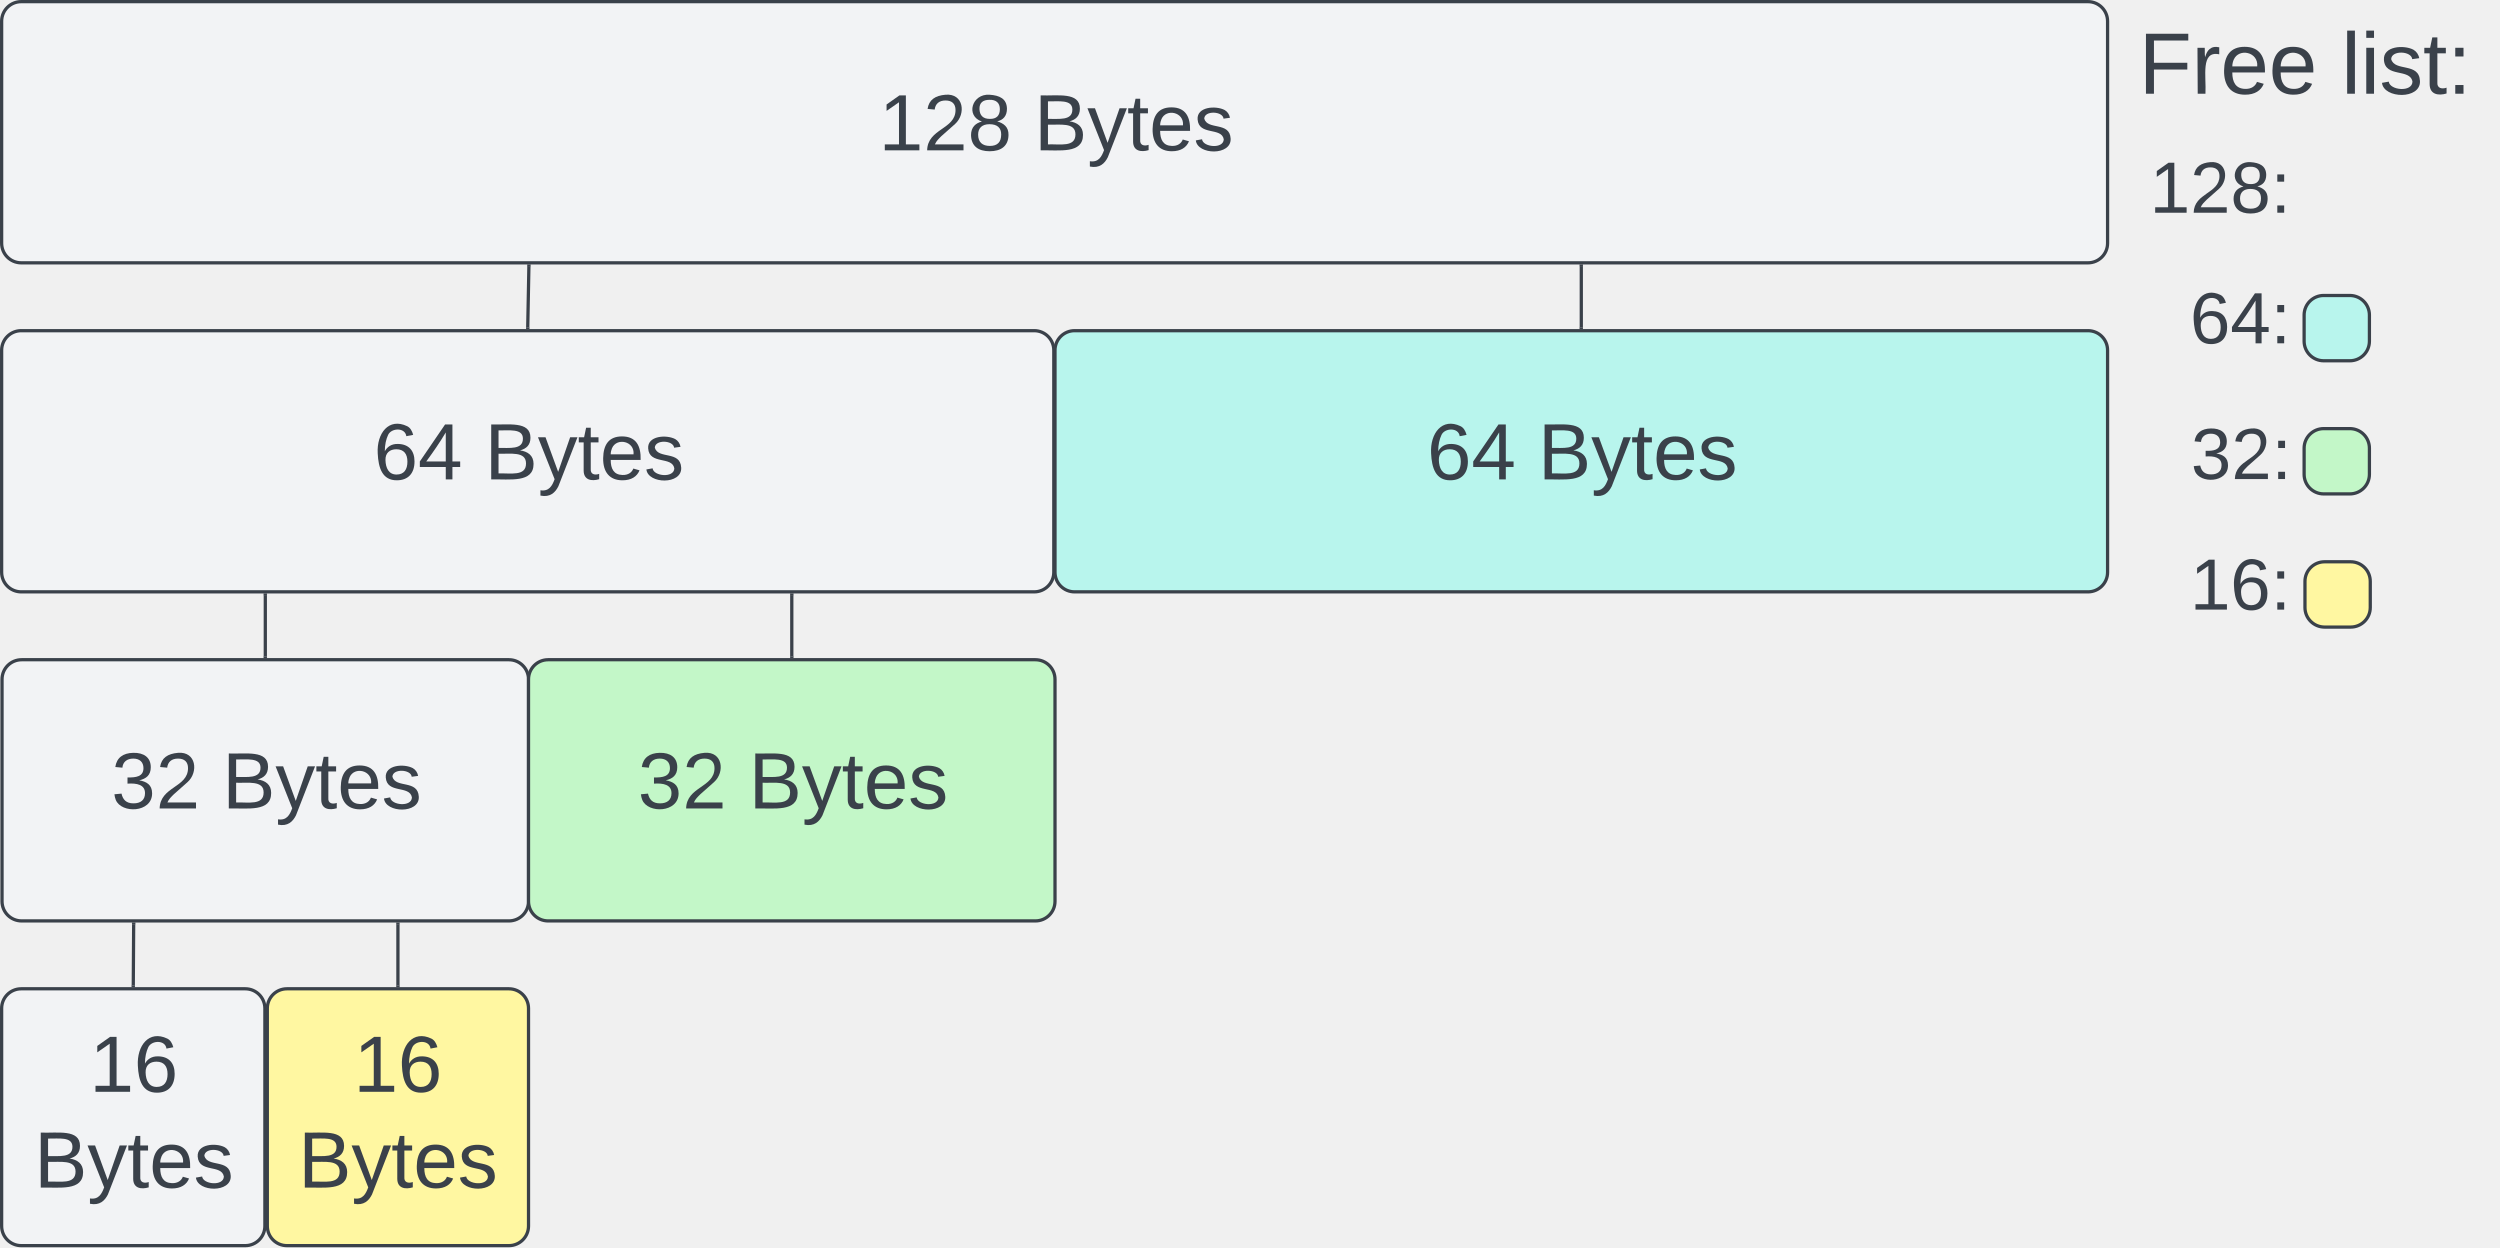
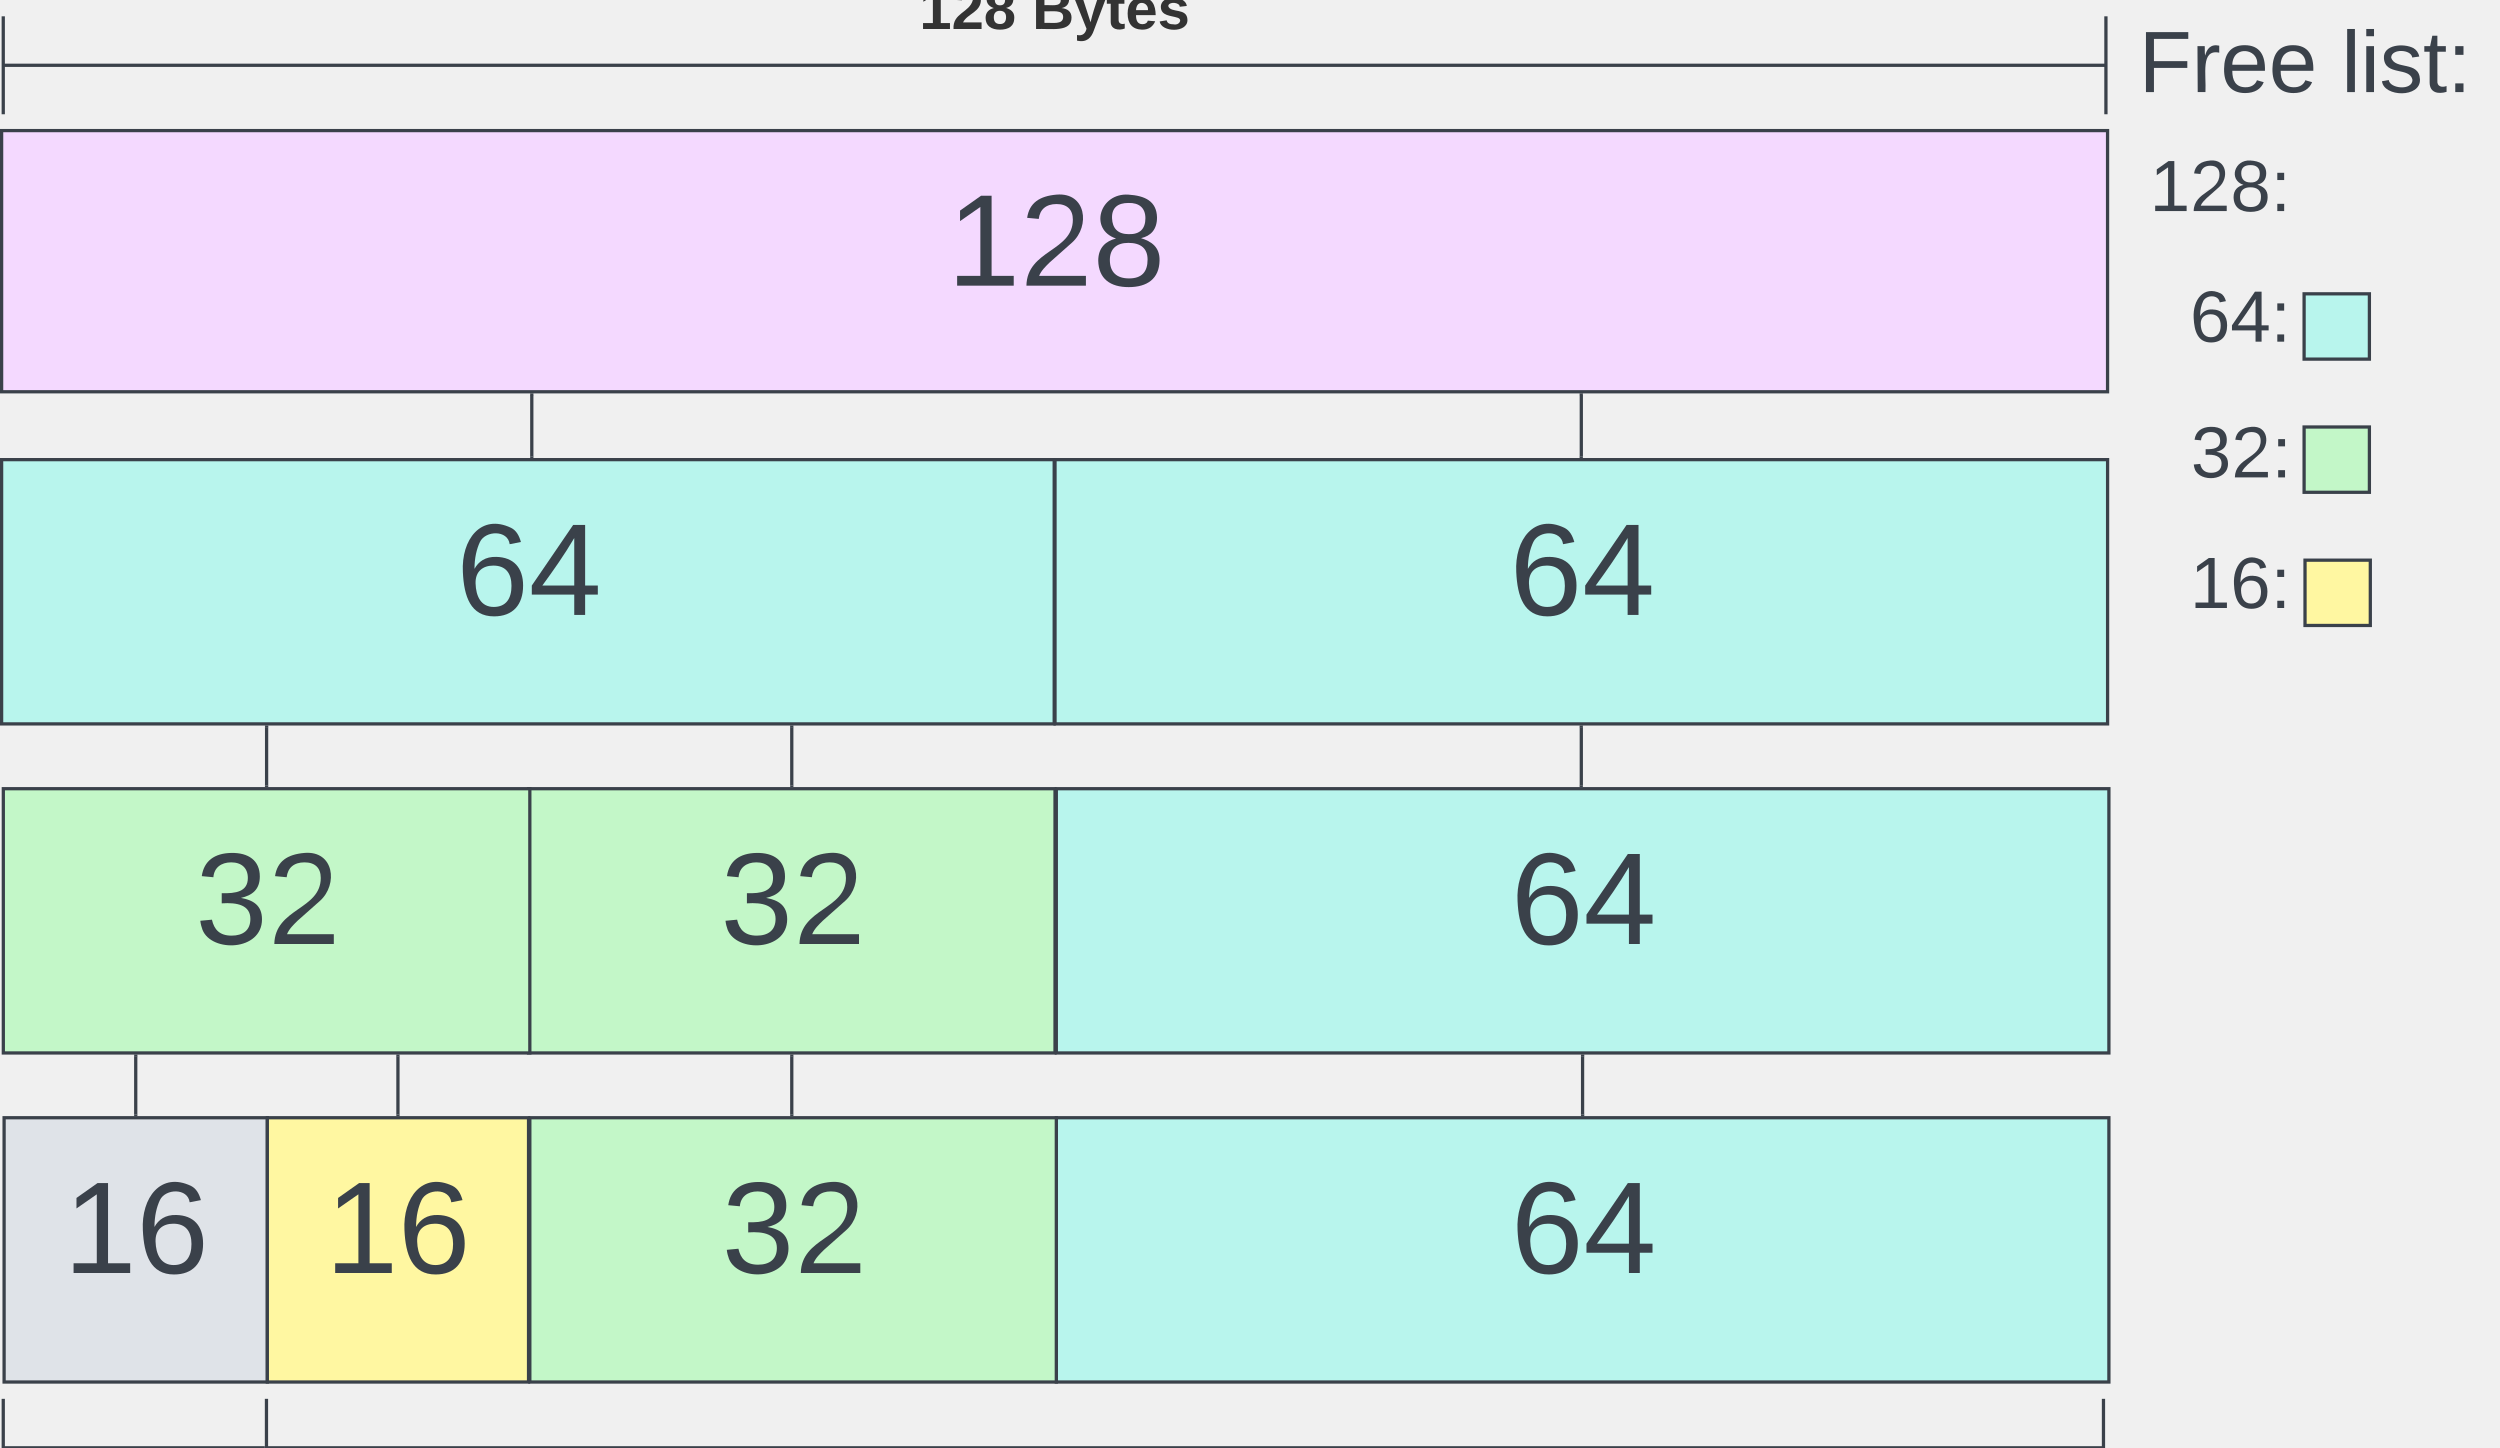
- <svg xmlns="http://www.w3.org/2000/svg" xmlns:ns1="lucid" xmlns:xlink="http://www.w3.org/1999/xlink" width="765.74" height="382.03">
-   <g transform="translate(-1612.098 -584.0669)" ns1:page-tab-id="0_0">
-     <path d="M2257.64 590.57a6 6 0 0 1 6-6h108.2a6 6 0 0 1 6 6v28a6 6 0 0 1-6 6h-108.2a6 6 0 0 1-6-6z" stroke="#000" stroke-opacity="0" fill="#fff" fill-opacity="0" />
-     <use xlink:href="#a" transform="matrix(1,0,0,1,2262.638,589.5669) translate(4.537037 23.20833)" />
-     <use xlink:href="#b" transform="matrix(1,0,0,1,2262.638,589.5669) translate(66.61111 23.20833)" />
-     <path d="M2257.76 670.57a6 6 0 0 1 6-6h48.08a6 6 0 0 1 6 6v28a6 6 0 0 1-6 6h-48.08a6 6 0 0 1-6-6z" stroke="#000" stroke-opacity="0" fill="#fff" fill-opacity="0" />
-     <use xlink:href="#c" transform="matrix(1,0,0,1,2262.765,669.5669) translate(20.1358 19.65278)" />
-     <path d="M2258.03 712.14a6 6 0 0 1 6-6h48.08a6 6 0 0 1 6 6v28a6 6 0 0 1-6 6h-48.07a6 6 0 0 1-6-6z" stroke="#000" stroke-opacity="0" fill="#fff" fill-opacity="0" />
-     <use xlink:href="#d" transform="matrix(1,0,0,1,2263.035,711.1417) translate(20.1358 19.65278)" />
-     <path d="M2257.76 752.14a6 6 0 0 1 6-6h48.08a6 6 0 0 1 6 6v28a6 6 0 0 1-6 6h-48.08a6 6 0 0 1-6-6z" stroke="#000" stroke-opacity="0" fill="#fff" fill-opacity="0" />
-     <use xlink:href="#e" transform="matrix(1,0,0,1,2262.765,751.1417) translate(20.1358 19.65278)" />
-     <path d="M2317.84 680.57a6 6 0 0 1 6-6h8a6 6 0 0 1 6 6v8a6 6 0 0 1-6 6h-8a6 6 0 0 1-6-6z" stroke="#3a414a" fill="#b8f5ed" />
-     <path d="M2317.84 721.35a6 6 0 0 1 6-6h8a6 6 0 0 1 6 6v8a6 6 0 0 1-6 6h-8a6 6 0 0 1-6-6z" stroke="#3a414a" fill="#c3f7c8" />
-     <path d="M2318.1 762.14a6 6 0 0 1 6-6h8a6 6 0 0 1 6 6v8a6 6 0 0 1-6 6h-8a6 6 0 0 1-6-6z" stroke="#3a414a" fill="#fff7a1" />
-     <path d="M2257.76 630.57a6 6 0 0 1 6-6h48.08a6 6 0 0 1 6 6v28a6 6 0 0 1-6 6h-48.08a6 6 0 0 1-6-6z" stroke="#000" stroke-opacity="0" fill="#fff" fill-opacity="0" />
-     <use xlink:href="#f" transform="matrix(1,0,0,1,2262.765,629.5669) translate(7.790123 19.65278)" />
-     <path d="M1612.72 792.14a6 6 0 0 1 6-6h149.26a6 6 0 0 1 6 6v68a6 6 0 0 1-6 6h-149.26a6 6 0 0 1-6-6z" stroke="#3a414a" fill="#f2f3f5" />
-     <use xlink:href="#g" transform="matrix(1,0,0,1,1624.725,798.1417) translate(21.46914 33.55556)" />
-     <use xlink:href="#h" transform="matrix(1,0,0,1,1624.725,798.1417) translate(55.41975 33.55556)" />
-     <path d="M1612.6 892.93a6 6 0 0 1 6-6h68.63a6 6 0 0 1 6 6v66.67a6 6 0 0 1-6 6h-68.63a6 6 0 0 1-6-6z" stroke="#3a414a" fill="#f2f3f5" />
-     <use xlink:href="#i" transform="matrix(1,0,0,1,1624.598,898.9291) translate(14.91975 19.55556)" />
-     <use xlink:href="#h" transform="matrix(1,0,0,1,1624.598,898.9291) translate(-2.055556 48.88889)" />
-     <path d="M1693.98 892.93a6 6 0 0 1 6-6h68a6 6 0 0 1 6 6v66.67a6 6 0 0 1-6 6h-68a6 6 0 0 1-6-6z" stroke="#3a414a" fill="#fff7a1" />
-     <use xlink:href="#i" transform="matrix(1,0,0,1,1705.985,898.9291) translate(14.41975 19.55556)" />
-     <use xlink:href="#h" transform="matrix(1,0,0,1,1705.985,898.9291) translate(-2.555556 48.88889)" />
-     <path d="M1612.6 691.35a6 6 0 0 1 6-6h310.27a6 6 0 0 1 6 6v68a6 6 0 0 1-6 6H1618.6a6 6 0 0 1-6-6z" stroke="#3a414a" fill="#f2f3f5" />
-     <use xlink:href="#j" transform="matrix(1,0,0,1,1624.598,697.3543) translate(101.9691 33.55556)" />
-     <use xlink:href="#h" transform="matrix(1,0,0,1,1624.598,697.3543) translate(135.9198 33.55556)" />
-     <path d="M1612.6 590.57a6 6 0 0 1 6-6h633.04a6 6 0 0 1 6 6v68a6 6 0 0 1-6 6H1618.6a6 6 0 0 1-6-6z" stroke="#3a414a" fill="#f2f3f5" />
-     <use xlink:href="#k" transform="matrix(1,0,0,1,1624.598,596.5669) translate(256.679 33.55556)" />
-     <use xlink:href="#h" transform="matrix(1,0,0,1,1624.598,596.5669) translate(304.2099 33.55556)" />
-     <path d="M1653.04 867.14l-.12 18.8" stroke="#3a414a" fill="none" />
-     <path d="M1653.54 867.16h-1v-.52h1zM1653.42 885.92v.5h-1v-.5z" stroke="#3a414a" stroke-width=".05" fill="#3a414a" />
-     <path d="M1733.98 867.14v18.8" stroke="#3a414a" fill="none" />
-     <path d="M1734.48 867.15h-1v-.5h1zM1734.48 886.43h-1v-.5h1z" stroke="#3a414a" stroke-width=".05" fill="#3a414a" />
-     <path d="M1693.36 766.35v18.8" stroke="#3a414a" fill="none" />
-     <path d="M1693.86 766.37h-1v-.52h1zM1693.86 785.64h-1v-.5h1z" stroke="#3a414a" stroke-width=".05" fill="#3a414a" />
-     <path d="M1854.62 766.35v18.8" stroke="#3a414a" fill="none" />
-     <path d="M1855.12 766.37h-1v-.52h1zM1855.12 785.64h-1v-.5h1z" stroke="#3a414a" stroke-width=".05" fill="#3a414a" />
-     <path d="M1774.1 665.57l-.36 18.78" stroke="#3a414a" fill="none" />
-     <path d="M1774.6 665.6l-1-.03v-.5h1zM1774.24 684.35v.5h-1v-.52z" stroke="#3a414a" stroke-width=".05" fill="#3a414a" />
-     <path d="M2096.44 665.57v18.78" stroke="#3a414a" fill="none" />
-     <path d="M2096.94 665.58h-1v-.5h1zM2096.94 684.85h-1v-.5h1z" stroke="#3a414a" stroke-width=".05" fill="#3a414a" />
-     <path d="M1773.98 792.14a6 6 0 0 1 6-6h149.26a6 6 0 0 1 6 6v68a6 6 0 0 1-6 6h-149.26a6 6 0 0 1-6-6z" stroke="#3a414a" fill="#c3f7c8" />
+ <svg xmlns="http://www.w3.org/2000/svg" xmlns:ns1="lucid" xmlns:xlink="http://www.w3.org/1999/xlink" width="765.74" height="443.46">
+   <g transform="translate(988.2166 20.15748)" ns1:page-tab-id="0_0">
+     <path d="M-342.68-20.16h120.2v40h-120.2z" stroke="#000" stroke-opacity="0" fill="#fff" fill-opacity="0" />
+     <use xlink:href="#a" transform="matrix(1,0,0,1,-337.6772,-15.15748) translate(4.537037 23.20833)" />
+     <use xlink:href="#b" transform="matrix(1,0,0,1,-337.6772,-15.15748) translate(66.61111 23.20833)" />
+     <path d="M-342.55 59.84h60.07v40h-60.07z" stroke="#000" stroke-opacity="0" fill="#fff" fill-opacity="0" />
+     <use xlink:href="#c" transform="matrix(1,0,0,1,-337.5501,64.84252) translate(20.1358 19.65278)" />
+     <path d="M-342.28 101.42h60.07v40h-60.08z" stroke="#000" stroke-opacity="0" fill="#fff" fill-opacity="0" />
+     <use xlink:href="#d" transform="matrix(1,0,0,1,-337.2799,106.4173) translate(20.1358 19.65278)" />
+     <path d="M-342.55 141.42h60.07v40h-60.07z" stroke="#000" stroke-opacity="0" fill="#fff" fill-opacity="0" />
+     <use xlink:href="#e" transform="matrix(1,0,0,1,-337.5501,146.4173) translate(20.1358 19.65278)" />
+     <path d="M-282.48 69.84h20v20h-20z" stroke="#3a414a" fill="#b8f5ed" />
+     <path d="M-282.48 110.63h20v20h-20z" stroke="#3a414a" fill="#c3f7c8" />
+     <path d="M-282.2 151.42h20v20h-20z" stroke="#3a414a" fill="#fff7a1" />
+     <path d="M-342.55 19.84h60.07v40h-60.07z" stroke="#000" stroke-opacity="0" fill="#fff" fill-opacity="0" />
+     <use xlink:href="#f" transform="matrix(1,0,0,1,-337.5501,24.84252) translate(7.790123 19.65278)" />
+     <path d="M-986.96 322.2h80.63v80.95h-80.63z" stroke="#3a414a" fill="#dfe3e8" />
+     <use xlink:href="#g" transform="matrix(1,0,0,1,-974.9594,334.2047) translate(6.277778 35.5625)" />
+     <path d="M-906.33 322.2h80v80.95h-80z" stroke="#3a414a" fill="#fff7a1" />
+     <use xlink:href="#h" transform="matrix(1,0,0,1,-894.3295,334.2047) translate(5.777778 35.5625)" />
+     <path d="M-987.72 19.84h645.04v80h-645.04z" stroke="#3a414a" fill="#f4d9ff" />
+     <use xlink:href="#i" transform="matrix(1,0,0,1,-975.7166,31.84252) translate(277.6667 35.5)" />
+     <path d="M-826.33 221.42h161.26v80.94h-161.26z" stroke="#3a414a" fill="#c3f7c8" />
+     <use xlink:href="#j" transform="matrix(1,0,0,1,-814.3295,233.4173) translate(46.77778 35.5625)" />
+     <path d="M-665.07 120.63h322.4v80.94h-322.4z" stroke="#3a414a" fill="#b8f5ed" />
+     <use xlink:href="#k" transform="matrix(1,0,0,1,-653.0696,132.6299) translate(127.2778 35.5625)" />
+     <path d="M-987.72 120.63h322.4v80.94h-322.4z" stroke="#3a414a" fill="#b8f5ed" />
+     <use xlink:href="#k" transform="matrix(1,0,0,1,-975.7164,132.6299) translate(127.2778 35.5625)" />
+     <path d="M-664.67 221.42h322.4v80.94h-322.4z" stroke="#3a414a" fill="#b8f5ed" />
+     <use xlink:href="#k" transform="matrix(1,0,0,1,-652.6723,233.4173) translate(127.2778 35.5625)" />
+     <path d="M-664.67 322.2h322.4v80.95h-322.4z" stroke="#3a414a" fill="#b8f5ed" />
+     <use xlink:href="#k" transform="matrix(1,0,0,1,-652.6723,334.2047) translate(127.2778 35.5625)" />
+     <path d="M-825.93 322.2h161.26v80.95h-161.26z" stroke="#3a414a" fill="#c3f7c8" />
+     <use xlink:href="#j" transform="matrix(1,0,0,1,-813.9322,334.2047) translate(46.77778 35.5625)" />
+     <path d="M-987.2 221.42h161.27v80.94H-987.2z" stroke="#3a414a" fill="#c3f7c8" />
+     <use xlink:href="#j" transform="matrix(1,0,0,1,-975.192,233.4173) translate(46.77778 35.5625)" />
+     <path d="M-825.33 119.63v-18.8" stroke="#3a414a" fill="none" />
+     <path d="M-824.86 120.13h-.95v-.5h.94zM-824.86 100.86h-.95v-.52h.94z" stroke="#3a414a" stroke-width=".05" fill="#3a414a" />
+     <path d="M-503.87 119.63v-18.8" stroke="#3a414a" fill="none" />
+     <path d="M-503.4 120.13h-.95v-.5h.95zM-503.4 100.86h-.95v-.52h.95z" stroke="#3a414a" stroke-width=".05" fill="#3a414a" />
+     <path d="M-503.87 202.57v17.85" stroke="#3a414a" fill="none" />
+     <path d="M-503.4 202.6h-.95v-.53h.95zM-503.4 220.92h-.95v-.52h.95z" stroke="#3a414a" stroke-width=".05" fill="#3a414a" />
+     <path d="M-503.48 303.36v17.84" stroke="#3a414a" fill="none" />
+     <path d="M-503 303.38h-.95v-.52h.95zM-503 321.7h-.95v-.5h.95z" stroke="#3a414a" stroke-width=".05" fill="#3a414a" />
+     <path d="M-745.7 220.42v-17.85" stroke="#3a414a" fill="none" />
+     <path d="M-745.23 220.92h-.94v-.5h.94zM-745.24 202.6h-.95v-.53h.96z" stroke="#3a414a" stroke-width=".05" fill="#3a414a" />
+     <path d="M-906.56 220.42v-17.85" stroke="#3a414a" fill="none" />
+     <path d="M-906.1 220.92h-.94v-.5h.95zM-906.08 202.6h-.95v-.53h.95z" stroke="#3a414a" stroke-width=".05" fill="#3a414a" />
+     <path d="M-745.7 303.36v17.84" stroke="#3a414a" fill="none" />
+     <path d="M-745.23 303.38h-.94v-.52h.94zM-745.22 321.7h-.95v-.5h.95z" stroke="#3a414a" stroke-width=".05" fill="#3a414a" />
+     <path d="M-866.33 321.2v-8.9-8.94" stroke="#3a414a" fill="none" />
+     <path d="M-865.85 321.7h-.95v-.5h.95zM-865.86 303.38h-.95v-.52h.94z" stroke="#3a414a" stroke-width=".05" fill="#3a414a" />
+     <path d="M-946.64 321.2v-8.9-8.94" stroke="#3a414a" fill="none" />
+     <path d="M-946.17 321.7h-.95v-.5h.95zM-946.16 303.38h-.95v-.52h.94z" stroke="#3a414a" stroke-width=".05" fill="#3a414a" />
+     <path d="M-987.72-.16h645.04M-987.22-15.16v30M-343.18 14.84v-30" stroke="#3a414a" fill="none" />
+     <use xlink:href="#l" transform="matrix(1,0,0,1,-706.629,-25.49081) translate(0 14.22222)" />
+     <use xlink:href="#m" transform="matrix(1,0,0,1,-706.629,-25.49081) translate(34.5679 14.22222)" />
+     <path d="M-907.1 423.3h563.67M-906.6 408.3v30M-343.93 438.3v-30" stroke="#3a414a" fill="none" />
+     <use xlink:href="#n" transform="matrix(1,0,0,1,-674.0753,427.3071) translate(0 14.22222)" />
+     <use xlink:href="#o" transform="matrix(1,0,0,1,-674.0753,427.3071) translate(41.4321 14.22222)" />
+     <path d="M-987.72 423.3h80.13M-987.22 408.3v30M-907.6 423.3h.5" stroke="#3a414a" fill="none" />
    <g>
-       <use xlink:href="#g" transform="matrix(1,0,0,1,1785.985,798.1417) translate(21.46914 33.55556)" />
-       <use xlink:href="#h" transform="matrix(1,0,0,1,1785.985,798.1417) translate(55.41975 33.55556)" />
-     </g>
-     <path d="M1935.24 691.35a6 6 0 0 1 6-6h310.4a6 6 0 0 1 6 6v68a6 6 0 0 1-6 6h-310.4a6 6 0 0 1-6-6z" stroke="#3a414a" fill="#b8f5ed" />
-     <g>
-       <use xlink:href="#j" transform="matrix(1,0,0,1,1947.245,697.3543) translate(101.9691 33.55556)" />
-       <use xlink:href="#h" transform="matrix(1,0,0,1,1947.245,697.3543) translate(135.9198 33.55556)" />
+       <use xlink:href="#p" transform="matrix(1,0,0,1,-986.2905,427.3071) translate(0 14.22222)" />
    </g>
    <defs>
-       <path fill="#3a414a" d="M63-220v92h138v28H63V0H30v-248h175v28H63" id="l" />
-       <path fill="#3a414a" d="M114-163C36-179 61-72 57 0H25l-1-190h30c1 12-1 29 2 39 6-27 23-49 58-41v29" id="m" />
-       <path fill="#3a414a" d="M100-194c63 0 86 42 84 106H49c0 40 14 67 53 68 26 1 43-12 49-29l28 8c-11 28-37 45-77 45C44 4 14-33 15-96c1-61 26-98 85-98zm52 81c6-60-76-77-97-28-3 7-6 17-6 28h103" id="n" />
+       <path fill="#3a414a" d="M63-220v92h138v28H63V0H30v-248h175v28H63" id="q" />
+       <path fill="#3a414a" d="M114-163C36-179 61-72 57 0H25l-1-190h30c1 12-1 29 2 39 6-27 23-49 58-41v29" id="r" />
+       <path fill="#3a414a" d="M100-194c63 0 86 42 84 106H49c0 40 14 67 53 68 26 1 43-12 49-29l28 8c-11 28-37 45-77 45C44 4 14-33 15-96c1-61 26-98 85-98zm52 81c6-60-76-77-97-28-3 7-6 17-6 28h103" id="s" />
      <g id="a">
-         <use transform="matrix(0.07407407,0,0,0.07407407,0,0)" xlink:href="#l" />
-         <use transform="matrix(0.07407407,0,0,0.07407407,16.22222,0)" xlink:href="#m" />
-         <use transform="matrix(0.07407407,0,0,0.07407407,25.03704,0)" xlink:href="#n" />
-         <use transform="matrix(0.07407407,0,0,0.07407407,39.85185,0)" xlink:href="#n" />
+         <use transform="matrix(0.07407407,0,0,0.07407407,0,0)" xlink:href="#q" />
+         <use transform="matrix(0.07407407,0,0,0.07407407,16.22222,0)" xlink:href="#r" />
+         <use transform="matrix(0.07407407,0,0,0.07407407,25.03704,0)" xlink:href="#s" />
+         <use transform="matrix(0.07407407,0,0,0.07407407,39.85185,0)" xlink:href="#s" />
      </g>
-       <path fill="#3a414a" d="M24 0v-261h32V0H24" id="o" />
-       <path fill="#3a414a" d="M24-231v-30h32v30H24zM24 0v-190h32V0H24" id="p" />
-       <path fill="#3a414a" d="M135-143c-3-34-86-38-87 0 15 53 115 12 119 90S17 21 10-45l28-5c4 36 97 45 98 0-10-56-113-15-118-90-4-57 82-63 122-42 12 7 21 19 24 35" id="q" />
-       <path fill="#3a414a" d="M59-47c-2 24 18 29 38 22v24C64 9 27 4 27-40v-127H5v-23h24l9-43h21v43h35v23H59v120" id="r" />
-       <path fill="#3a414a" d="M33-154v-36h34v36H33zM33 0v-36h34V0H33" id="s" />
+       <path fill="#3a414a" d="M24 0v-261h32V0H24" id="t" />
+       <path fill="#3a414a" d="M24-231v-30h32v30H24zM24 0v-190h32V0H24" id="u" />
+       <path fill="#3a414a" d="M135-143c-3-34-86-38-87 0 15 53 115 12 119 90S17 21 10-45l28-5c4 36 97 45 98 0-10-56-113-15-118-90-4-57 82-63 122-42 12 7 21 19 24 35" id="v" />
+       <path fill="#3a414a" d="M59-47c-2 24 18 29 38 22v24C64 9 27 4 27-40v-127H5v-23h24l9-43h21v43h35v23H59v120" id="w" />
+       <path fill="#3a414a" d="M33-154v-36h34v36H33zM33 0v-36h34V0H33" id="x" />
      <g id="b">
-         <use transform="matrix(0.07407407,0,0,0.07407407,0,0)" xlink:href="#o" />
-         <use transform="matrix(0.07407407,0,0,0.07407407,5.851852,0)" xlink:href="#p" />
-         <use transform="matrix(0.07407407,0,0,0.07407407,11.7037,0)" xlink:href="#q" />
-         <use transform="matrix(0.07407407,0,0,0.07407407,25.03704,0)" xlink:href="#r" />
-         <use transform="matrix(0.07407407,0,0,0.07407407,32.44444,0)" xlink:href="#s" />
+         <use transform="matrix(0.07407407,0,0,0.07407407,0,0)" xlink:href="#t" />
+         <use transform="matrix(0.07407407,0,0,0.07407407,5.851852,0)" xlink:href="#u" />
+         <use transform="matrix(0.07407407,0,0,0.07407407,11.7037,0)" xlink:href="#v" />
+         <use transform="matrix(0.07407407,0,0,0.07407407,25.03704,0)" xlink:href="#w" />
+         <use transform="matrix(0.07407407,0,0,0.07407407,32.44444,0)" xlink:href="#x" />
      </g>
-       <path fill="#3a414a" d="M110-160c48 1 74 30 74 79 0 53-28 85-80 85-65 0-83-55-86-122-5-90 50-162 133-122 14 7 22 21 27 39l-31 6c-5-40-67-38-82-6-9 19-15 44-15 74 11-20 30-34 60-33zm-7 138c34 0 49-23 49-58s-16-56-50-56c-29 0-50 16-49 49 1 36 15 65 50 65" id="t" />
-       <path fill="#3a414a" d="M155-56V0h-30v-56H8v-25l114-167h33v167h35v25h-35zm-30-156c-27 46-58 90-88 131h88v-131" id="u" />
+       <path fill="#3a414a" d="M110-160c48 1 74 30 74 79 0 53-28 85-80 85-65 0-83-55-86-122-5-90 50-162 133-122 14 7 22 21 27 39l-31 6c-5-40-67-38-82-6-9 19-15 44-15 74 11-20 30-34 60-33zm-7 138c34 0 49-23 49-58s-16-56-50-56c-29 0-50 16-49 49 1 36 15 65 50 65" id="y" />
+       <path fill="#3a414a" d="M155-56V0h-30v-56H8v-25l114-167h33v167h35v25h-35zm-30-156c-27 46-58 90-88 131h88v-131" id="z" />
      <g id="c">
-         <use transform="matrix(0.0617284,0,0,0.0617284,0,0)" xlink:href="#t" />
-         <use transform="matrix(0.0617284,0,0,0.0617284,12.34568,0)" xlink:href="#u" />
-         <use transform="matrix(0.0617284,0,0,0.0617284,24.69136,0)" xlink:href="#s" />
+         <use transform="matrix(0.0617284,0,0,0.0617284,0,0)" xlink:href="#y" />
+         <use transform="matrix(0.0617284,0,0,0.0617284,12.34568,0)" xlink:href="#z" />
+         <use transform="matrix(0.0617284,0,0,0.0617284,24.69136,0)" xlink:href="#x" />
      </g>
-       <path fill="#3a414a" d="M126-127c33 6 58 20 58 59 0 88-139 92-164 29-3-8-5-16-6-25l32-3c6 27 21 44 54 44 32 0 52-15 52-46 0-38-36-46-79-43v-28c39 1 72-4 72-42 0-27-17-43-46-43-28 0-47 15-49 41l-32-3c6-42 35-63 81-64 48-1 79 21 79 65 0 36-21 52-52 59" id="v" />
-       <path fill="#3a414a" d="M101-251c82-7 93 87 43 132L82-64C71-53 59-42 53-27h129V0H18c2-99 128-94 128-182 0-28-16-43-45-43s-46 15-49 41l-32-3c6-41 34-60 81-64" id="w" />
+       <path fill="#3a414a" d="M126-127c33 6 58 20 58 59 0 88-139 92-164 29-3-8-5-16-6-25l32-3c6 27 21 44 54 44 32 0 52-15 52-46 0-38-36-46-79-43v-28c39 1 72-4 72-42 0-27-17-43-46-43-28 0-47 15-49 41l-32-3c6-42 35-63 81-64 48-1 79 21 79 65 0 36-21 52-52 59" id="A" />
+       <path fill="#3a414a" d="M101-251c82-7 93 87 43 132L82-64C71-53 59-42 53-27h129V0H18c2-99 128-94 128-182 0-28-16-43-45-43s-46 15-49 41l-32-3c6-41 34-60 81-64" id="B" />
      <g id="d">
-         <use transform="matrix(0.0617284,0,0,0.0617284,0,0)" xlink:href="#v" />
-         <use transform="matrix(0.0617284,0,0,0.0617284,12.34568,0)" xlink:href="#w" />
-         <use transform="matrix(0.0617284,0,0,0.0617284,24.69136,0)" xlink:href="#s" />
+         <use transform="matrix(0.0617284,0,0,0.0617284,0,0)" xlink:href="#A" />
+         <use transform="matrix(0.0617284,0,0,0.0617284,12.34568,0)" xlink:href="#B" />
+         <use transform="matrix(0.0617284,0,0,0.0617284,24.69136,0)" xlink:href="#x" />
      </g>
-       <path fill="#3a414a" d="M27 0v-27h64v-190l-56 39v-29l58-41h29v221h61V0H27" id="x" />
+       <path fill="#3a414a" d="M27 0v-27h64v-190l-56 39v-29l58-41h29v221h61V0H27" id="C" />
      <g id="e">
-         <use transform="matrix(0.0617284,0,0,0.0617284,0,0)" xlink:href="#x" />
-         <use transform="matrix(0.0617284,0,0,0.0617284,12.34568,0)" xlink:href="#t" />
-         <use transform="matrix(0.0617284,0,0,0.0617284,24.69136,0)" xlink:href="#s" />
+         <use transform="matrix(0.0617284,0,0,0.0617284,0,0)" xlink:href="#C" />
+         <use transform="matrix(0.0617284,0,0,0.0617284,12.34568,0)" xlink:href="#y" />
+         <use transform="matrix(0.0617284,0,0,0.0617284,24.69136,0)" xlink:href="#x" />
      </g>
-       <path fill="#3a414a" d="M134-131c28 9 52 24 51 62-1 50-34 73-85 73S17-19 16-69c0-36 21-54 49-61-75-25-45-126 34-121 46 3 78 18 79 63 0 33-17 51-44 57zm-34-11c31 1 46-15 46-44 0-28-17-43-47-42-29 0-46 13-45 42 1 28 16 44 46 44zm1 122c35 0 51-18 51-52 0-30-18-46-53-46-33 0-51 17-51 47 0 34 19 51 53 51" id="y" />
+       <path fill="#3a414a" d="M134-131c28 9 52 24 51 62-1 50-34 73-85 73S17-19 16-69c0-36 21-54 49-61-75-25-45-126 34-121 46 3 78 18 79 63 0 33-17 51-44 57zm-34-11c31 1 46-15 46-44 0-28-17-43-47-42-29 0-46 13-45 42 1 28 16 44 46 44zm1 122c35 0 51-18 51-52 0-30-18-46-53-46-33 0-51 17-51 47 0 34 19 51 53 51" id="D" />
      <g id="f">
-         <use transform="matrix(0.0617284,0,0,0.0617284,0,0)" xlink:href="#x" />
-         <use transform="matrix(0.0617284,0,0,0.0617284,12.34568,0)" xlink:href="#w" />
-         <use transform="matrix(0.0617284,0,0,0.0617284,24.69136,0)" xlink:href="#y" />
-         <use transform="matrix(0.0617284,0,0,0.0617284,37.03704,0)" xlink:href="#s" />
+         <use transform="matrix(0.0617284,0,0,0.0617284,0,0)" xlink:href="#C" />
+         <use transform="matrix(0.0617284,0,0,0.0617284,12.34568,0)" xlink:href="#B" />
+         <use transform="matrix(0.0617284,0,0,0.0617284,24.69136,0)" xlink:href="#D" />
+         <use transform="matrix(0.0617284,0,0,0.0617284,37.03704,0)" xlink:href="#x" />
      </g>
      <g id="g">
-         <use transform="matrix(0.06790123,0,0,0.06790123,0,0)" xlink:href="#v" />
-         <use transform="matrix(0.06790123,0,0,0.06790123,13.58025,0)" xlink:href="#w" />
+         <use transform="matrix(0.1111111,0,0,0.1111111,0,0)" xlink:href="#C" />
+         <use transform="matrix(0.1111111,0,0,0.1111111,22.22222,0)" xlink:href="#y" />
      </g>
-       <path fill="#3a414a" d="M160-131c35 5 61 23 61 61C221 17 115-2 30 0v-248c76 3 177-17 177 60 0 33-19 50-47 57zm-97-11c50-1 110 9 110-42 0-47-63-36-110-37v79zm0 115c55-2 124 14 124-45 0-56-70-42-124-44v89" id="z" />
-       <path fill="#3a414a" d="M179-190L93 31C79 59 56 82 12 73V49c39 6 53-20 64-50L1-190h34L92-34l54-156h33" id="A" />
      <g id="h">
-         <use transform="matrix(0.06790123,0,0,0.06790123,0,0)" xlink:href="#z" />
-         <use transform="matrix(0.06790123,0,0,0.06790123,16.2963,0)" xlink:href="#A" />
-         <use transform="matrix(0.06790123,0,0,0.06790123,28.51852,0)" xlink:href="#r" />
-         <use transform="matrix(0.06790123,0,0,0.06790123,35.30864,0)" xlink:href="#n" />
-         <use transform="matrix(0.06790123,0,0,0.06790123,48.88889,0)" xlink:href="#q" />
+         <use transform="matrix(0.1111111,0,0,0.1111111,0,0)" xlink:href="#C" />
+         <use transform="matrix(0.1111111,0,0,0.1111111,22.22222,0)" xlink:href="#y" />
      </g>
      <g id="i">
-         <use transform="matrix(0.06790123,0,0,0.06790123,0,0)" xlink:href="#x" />
-         <use transform="matrix(0.06790123,0,0,0.06790123,13.58025,0)" xlink:href="#t" />
+         <use transform="matrix(0.1111111,0,0,0.1111111,0,0)" xlink:href="#C" />
+         <use transform="matrix(0.1111111,0,0,0.1111111,22.22222,0)" xlink:href="#B" />
+         <use transform="matrix(0.1111111,0,0,0.1111111,44.44444,0)" xlink:href="#D" />
      </g>
      <g id="j">
-         <use transform="matrix(0.06790123,0,0,0.06790123,0,0)" xlink:href="#t" />
-         <use transform="matrix(0.06790123,0,0,0.06790123,13.58025,0)" xlink:href="#u" />
+         <use transform="matrix(0.1111111,0,0,0.1111111,0,0)" xlink:href="#A" />
+         <use transform="matrix(0.1111111,0,0,0.1111111,22.22222,0)" xlink:href="#B" />
      </g>
      <g id="k">
-         <use transform="matrix(0.06790123,0,0,0.06790123,0,0)" xlink:href="#x" />
-         <use transform="matrix(0.06790123,0,0,0.06790123,13.58025,0)" xlink:href="#w" />
-         <use transform="matrix(0.06790123,0,0,0.06790123,27.16049,0)" xlink:href="#y" />
+         <use transform="matrix(0.1111111,0,0,0.1111111,0,0)" xlink:href="#y" />
+         <use transform="matrix(0.1111111,0,0,0.1111111,22.22222,0)" xlink:href="#z" />
+       </g>
+       <path fill="#333" d="M23 0v-37h61v-169l-59 37v-38l62-41h46v211h57V0H23" id="E" />
+       <path fill="#333" d="M182-182c0 78-84 86-111 141h115V0H12c-6-101 99-100 120-180 1-22-12-31-33-32-23 0-32 14-35 34l-49-3c5-45 32-70 84-70 51 0 83 22 83 69" id="F" />
+       <path fill="#333" d="M138-131c27 9 52 24 51 61 0 53-36 74-89 74S11-19 11-69c0-35 22-54 51-61-78-25-46-121 38-121 51 0 83 19 83 66 0 30-18 49-45 54zm-38-16c24 0 32-13 32-36 1-23-11-34-32-34-22 0-33 12-32 34 0 22 9 36 32 36zm1 116c27 0 37-17 37-43 0-25-13-39-39-39-24 0-37 15-37 40 0 27 11 42 39 42" id="G" />
+       <g id="l">
+         <use transform="matrix(0.04938272,0,0,0.04938272,0,0)" xlink:href="#E" />
+         <use transform="matrix(0.04938272,0,0,0.04938272,9.876543,0)" xlink:href="#F" />
+         <use transform="matrix(0.04938272,0,0,0.04938272,19.75309,0)" xlink:href="#G" />
+       </g>
+       <path fill="#333" d="M182-130c37 4 62 22 62 59C244 23 116-4 24 0v-248c84 5 203-23 205 63 0 31-19 50-47 55zM76-148c40-3 101 13 101-30 0-44-60-28-101-31v61zm0 110c48-3 116 14 116-37 0-48-69-32-116-35v72" id="H" />
+       <path fill="#333" d="M123 10C108 53 80 86 19 72V37c35 8 53-11 59-39L3-190h52l48 148c12-52 28-100 44-148h51" id="I" />
+       <path fill="#333" d="M115-3C79 11 28 4 28-45v-112H4v-33h27l15-45h31v45h36v33H77v99c-1 23 16 31 38 25v30" id="J" />
+       <path fill="#333" d="M185-48c-13 30-37 53-82 52C43 2 14-33 14-96s30-98 90-98c62 0 83 45 84 108H66c0 31 8 55 39 56 18 0 30-7 34-22zm-45-69c5-46-57-63-70-21-2 6-4 13-4 21h74" id="K" />
+       <path fill="#333" d="M137-138c1-29-70-34-71-4 15 46 118 7 119 86 1 83-164 76-172 9l43-7c4 19 20 25 44 25 33 8 57-30 24-41C81-84 22-81 20-136c-2-80 154-74 161-7" id="L" />
+       <g id="m">
+         <use transform="matrix(0.04938272,0,0,0.04938272,0,0)" xlink:href="#H" />
+         <use transform="matrix(0.04938272,0,0,0.04938272,12.79012,0)" xlink:href="#I" />
+         <use transform="matrix(0.04938272,0,0,0.04938272,22.66667,0)" xlink:href="#J" />
+         <use transform="matrix(0.04938272,0,0,0.04938272,28.54321,0)" xlink:href="#K" />
+         <use transform="matrix(0.04938272,0,0,0.04938272,38.41975,0)" xlink:href="#L" />
+       </g>
+       <path fill="#333" d="M175 0L67-191c6 58 2 128 3 191H24v-248h59L193-55c-6-58-2-129-3-193h46V0h-61" id="M" />
+       <path fill="#333" d="M231 0h-52l-39-155L100 0H48L-1-190h46L77-45c9-52 24-97 36-145h53l37 145 32-145h46" id="N" />
+       <g id="n">
+         <use transform="matrix(0.04938272,0,0,0.04938272,0,0)" xlink:href="#M" />
+         <use transform="matrix(0.04938272,0,0,0.04938272,12.79012,0)" xlink:href="#K" />
+         <use transform="matrix(0.04938272,0,0,0.04938272,22.66667,0)" xlink:href="#N" />
+       </g>
+       <path fill="#333" d="M135-194c52 0 70 43 70 98 0 56-19 99-73 100-30 1-46-15-58-35L72 0H24l1-261h50v104c11-23 29-37 60-37zM114-30c31 0 40-27 40-66 0-37-7-63-39-63s-41 28-41 65c0 36 8 64 40 64" id="O" />
+       <path fill="#333" d="M25 0v-261h50V0H25" id="P" />
+       <path fill="#333" d="M110-194c64 0 96 36 96 99 0 64-35 99-97 99-61 0-95-36-95-99 0-62 34-99 96-99zm-1 164c35 0 45-28 45-65 0-40-10-65-43-65-34 0-45 26-45 65 0 36 10 65 43 65" id="Q" />
+       <path fill="#333" d="M190-63c-7 42-38 67-86 67-59 0-84-38-90-98-12-110 154-137 174-36l-49 2c-2-19-15-32-35-32-30 0-35 28-38 64-6 74 65 87 74 30" id="R" />
+       <path fill="#333" d="M147 0L96-86 75-71V0H25v-261h50v150l67-79h53l-66 74L201 0h-54" id="S" />
+       <g id="o">
+         <use transform="matrix(0.04938272,0,0,0.04938272,0,0)" xlink:href="#O" />
+         <use transform="matrix(0.04938272,0,0,0.04938272,10.81481,0)" xlink:href="#P" />
+         <use transform="matrix(0.04938272,0,0,0.04938272,15.75309,0)" xlink:href="#Q" />
+         <use transform="matrix(0.04938272,0,0,0.04938272,26.5679,0)" xlink:href="#R" />
+         <use transform="matrix(0.04938272,0,0,0.04938272,36.44444,0)" xlink:href="#S" />
+         <use transform="matrix(0.04938272,0,0,0.04938272,46.32099,0)" xlink:href="#L" />
+       </g>
+       <path fill="#333" d="M240-174c0 40-23 61-54 70L253 0h-59l-57-94H76V0H24v-248c93 4 217-23 216 74zM76-134c48-2 112 12 112-38 0-48-66-32-112-35v73" id="T" />
+       <path fill="#333" d="M85 4C-2 5 27-109 22-190h50c7 57-23 150 33 157 60-5 35-97 40-157h50l1 190h-47c-2-12 1-28-3-38-12 25-28 42-61 42" id="U" />
+       <path fill="#333" d="M135-150c-39-12-60 13-60 57V0H25l-1-190h47c2 13-1 29 3 40 6-28 27-53 61-41v41" id="V" />
+       <path fill="#333" d="M135-194c87-1 58 113 63 194h-50c-7-57 23-157-34-157-59 0-34 97-39 157H25l-1-190h47c2 12-1 28 3 38 12-26 28-41 61-42" id="W" />
+       <path fill="#333" d="M88-194c31-1 46 15 58 34l-1-101h50l1 261h-48c-2-10 0-23-3-31C134-8 116 4 84 4 32 4 16-41 15-95c0-56 19-97 73-99zm17 164c33 0 40-30 41-66 1-37-9-64-41-64s-38 30-39 65c0 43 13 65 39 65" id="X" />
+       <g id="p">
+         <use transform="matrix(0.04938272,0,0,0.04938272,0,0)" xlink:href="#T" />
+         <use transform="matrix(0.04938272,0,0,0.04938272,12.79012,0)" xlink:href="#K" />
+         <use transform="matrix(0.04938272,0,0,0.04938272,22.66667,0)" xlink:href="#J" />
+         <use transform="matrix(0.04938272,0,0,0.04938272,28.54321,0)" xlink:href="#U" />
+         <use transform="matrix(0.04938272,0,0,0.04938272,39.35802,0)" xlink:href="#V" />
+         <use transform="matrix(0.04938272,0,0,0.04938272,46.2716,0)" xlink:href="#W" />
+         <use transform="matrix(0.04938272,0,0,0.04938272,57.08642,0)" xlink:href="#K" />
+         <use transform="matrix(0.04938272,0,0,0.04938272,66.96296,0)" xlink:href="#X" />
      </g>
    </defs>
  </g>
</svg>
